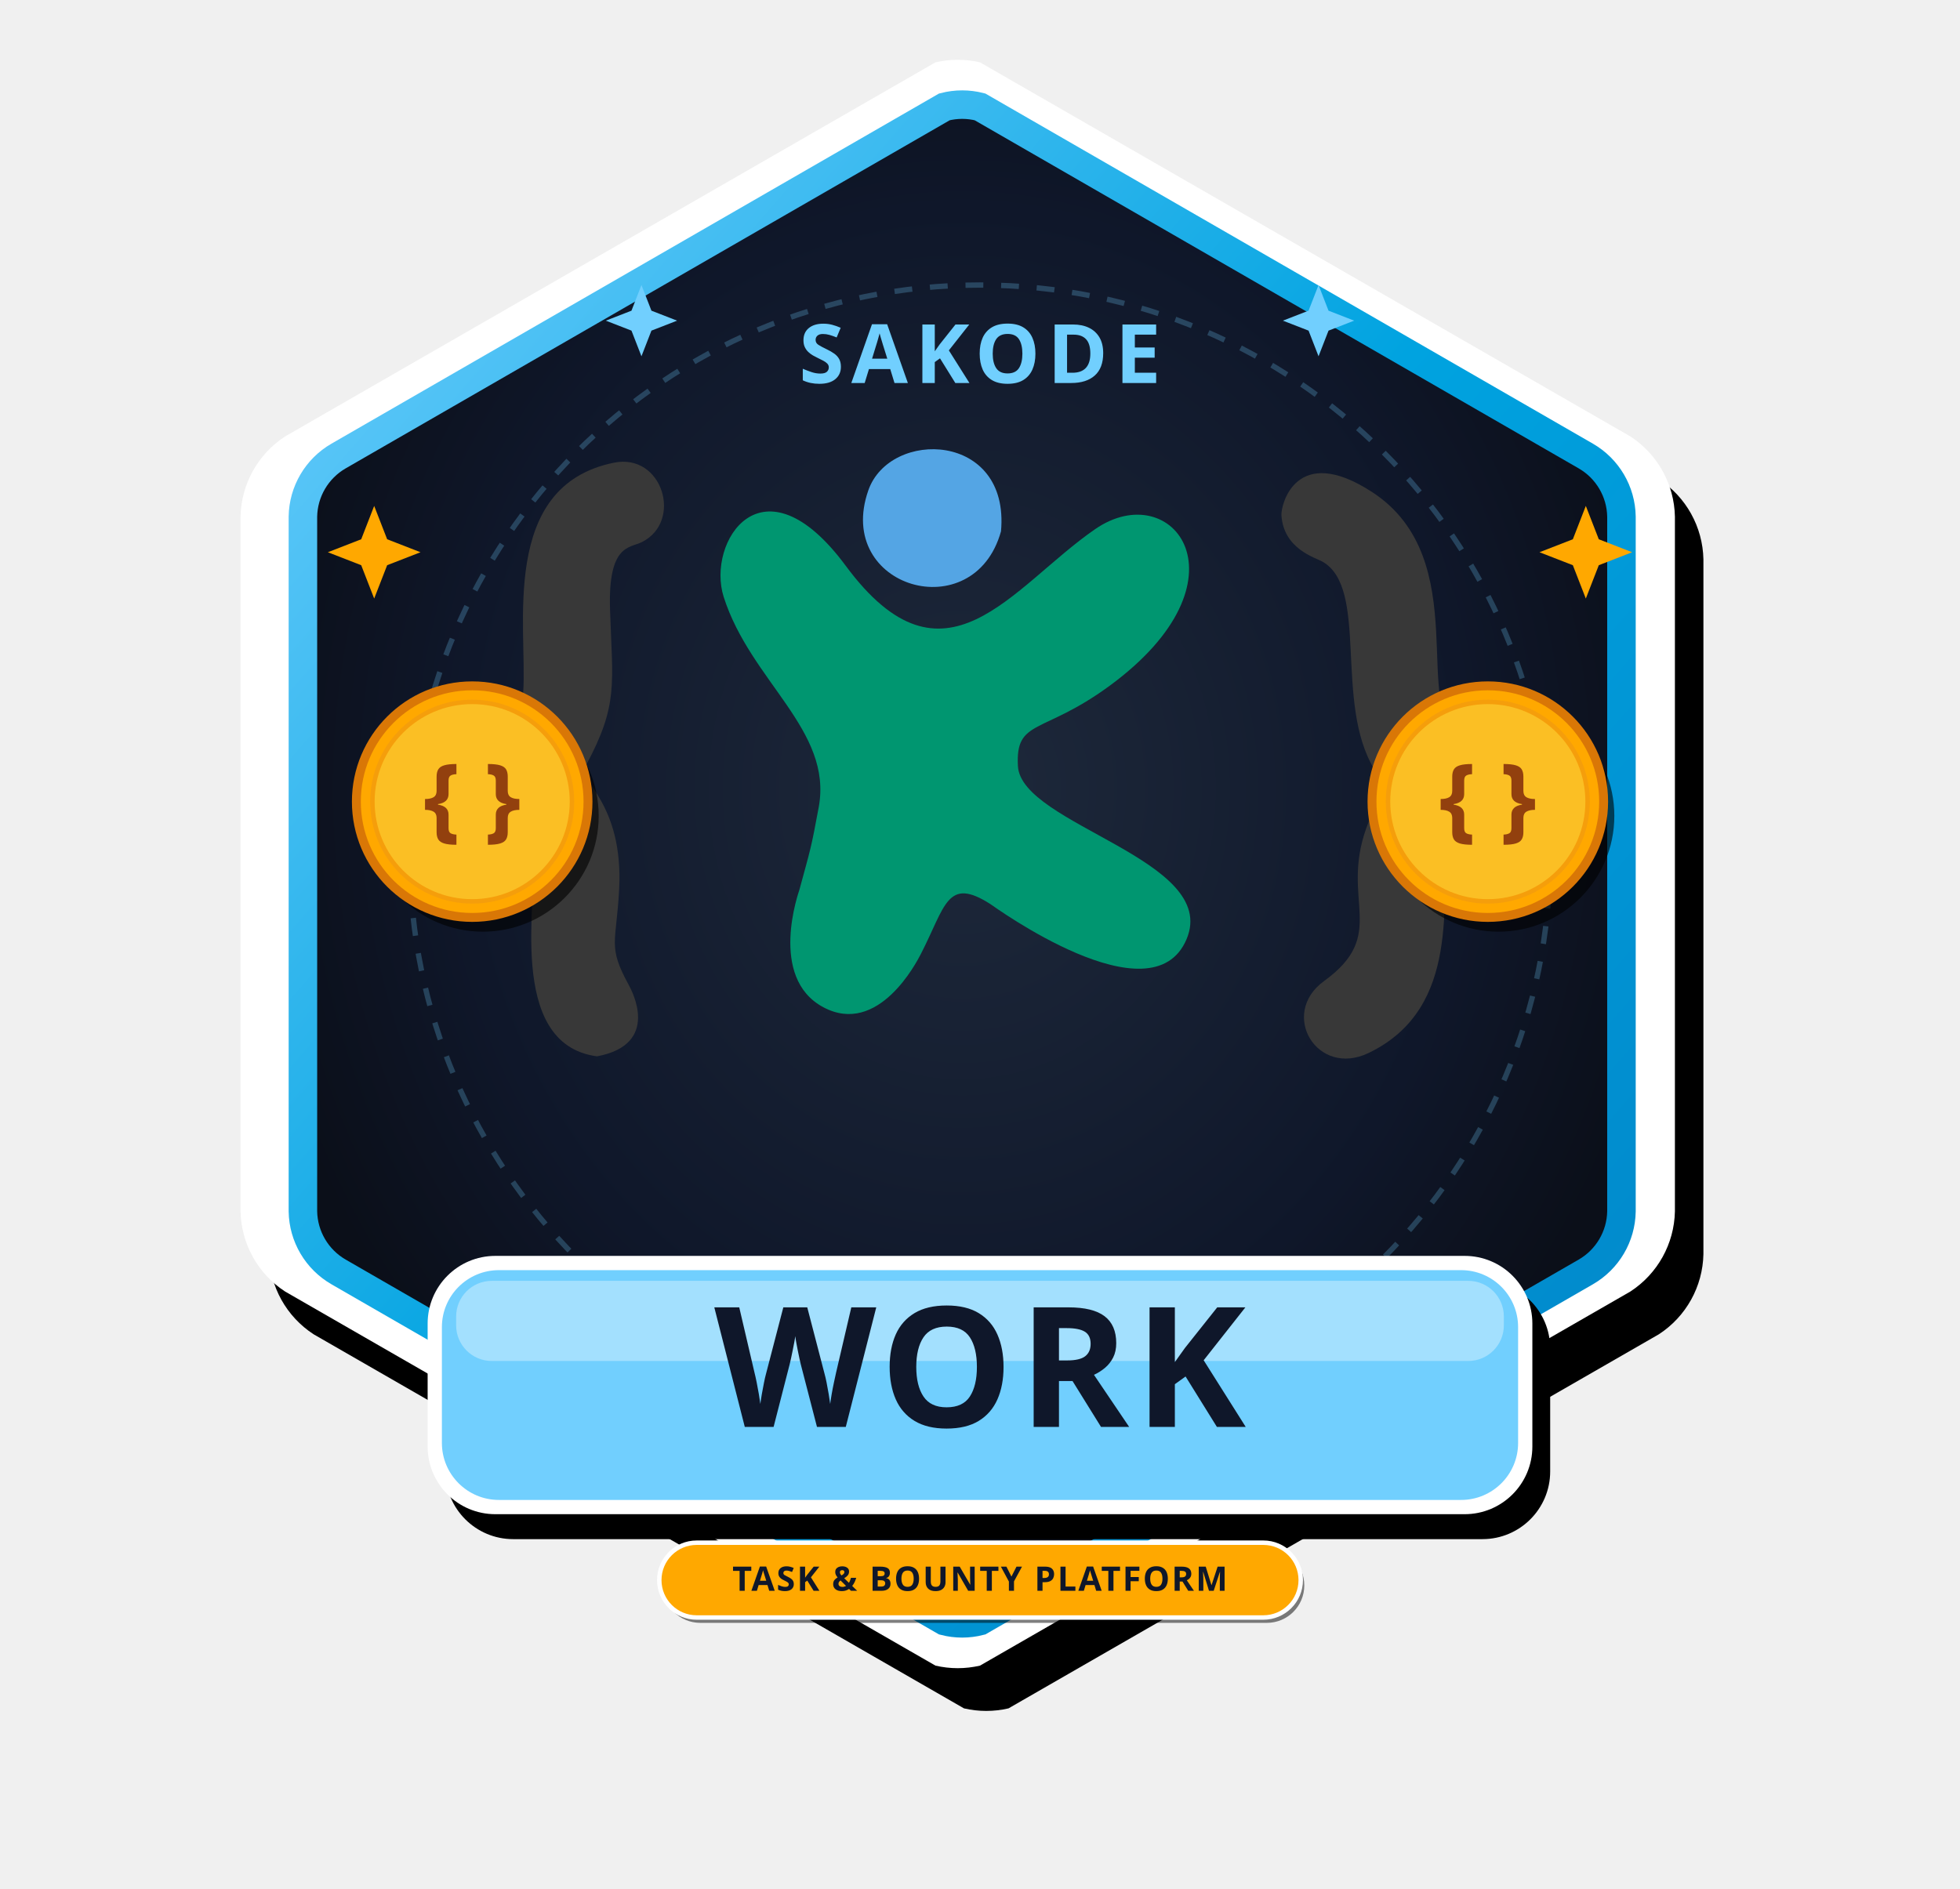
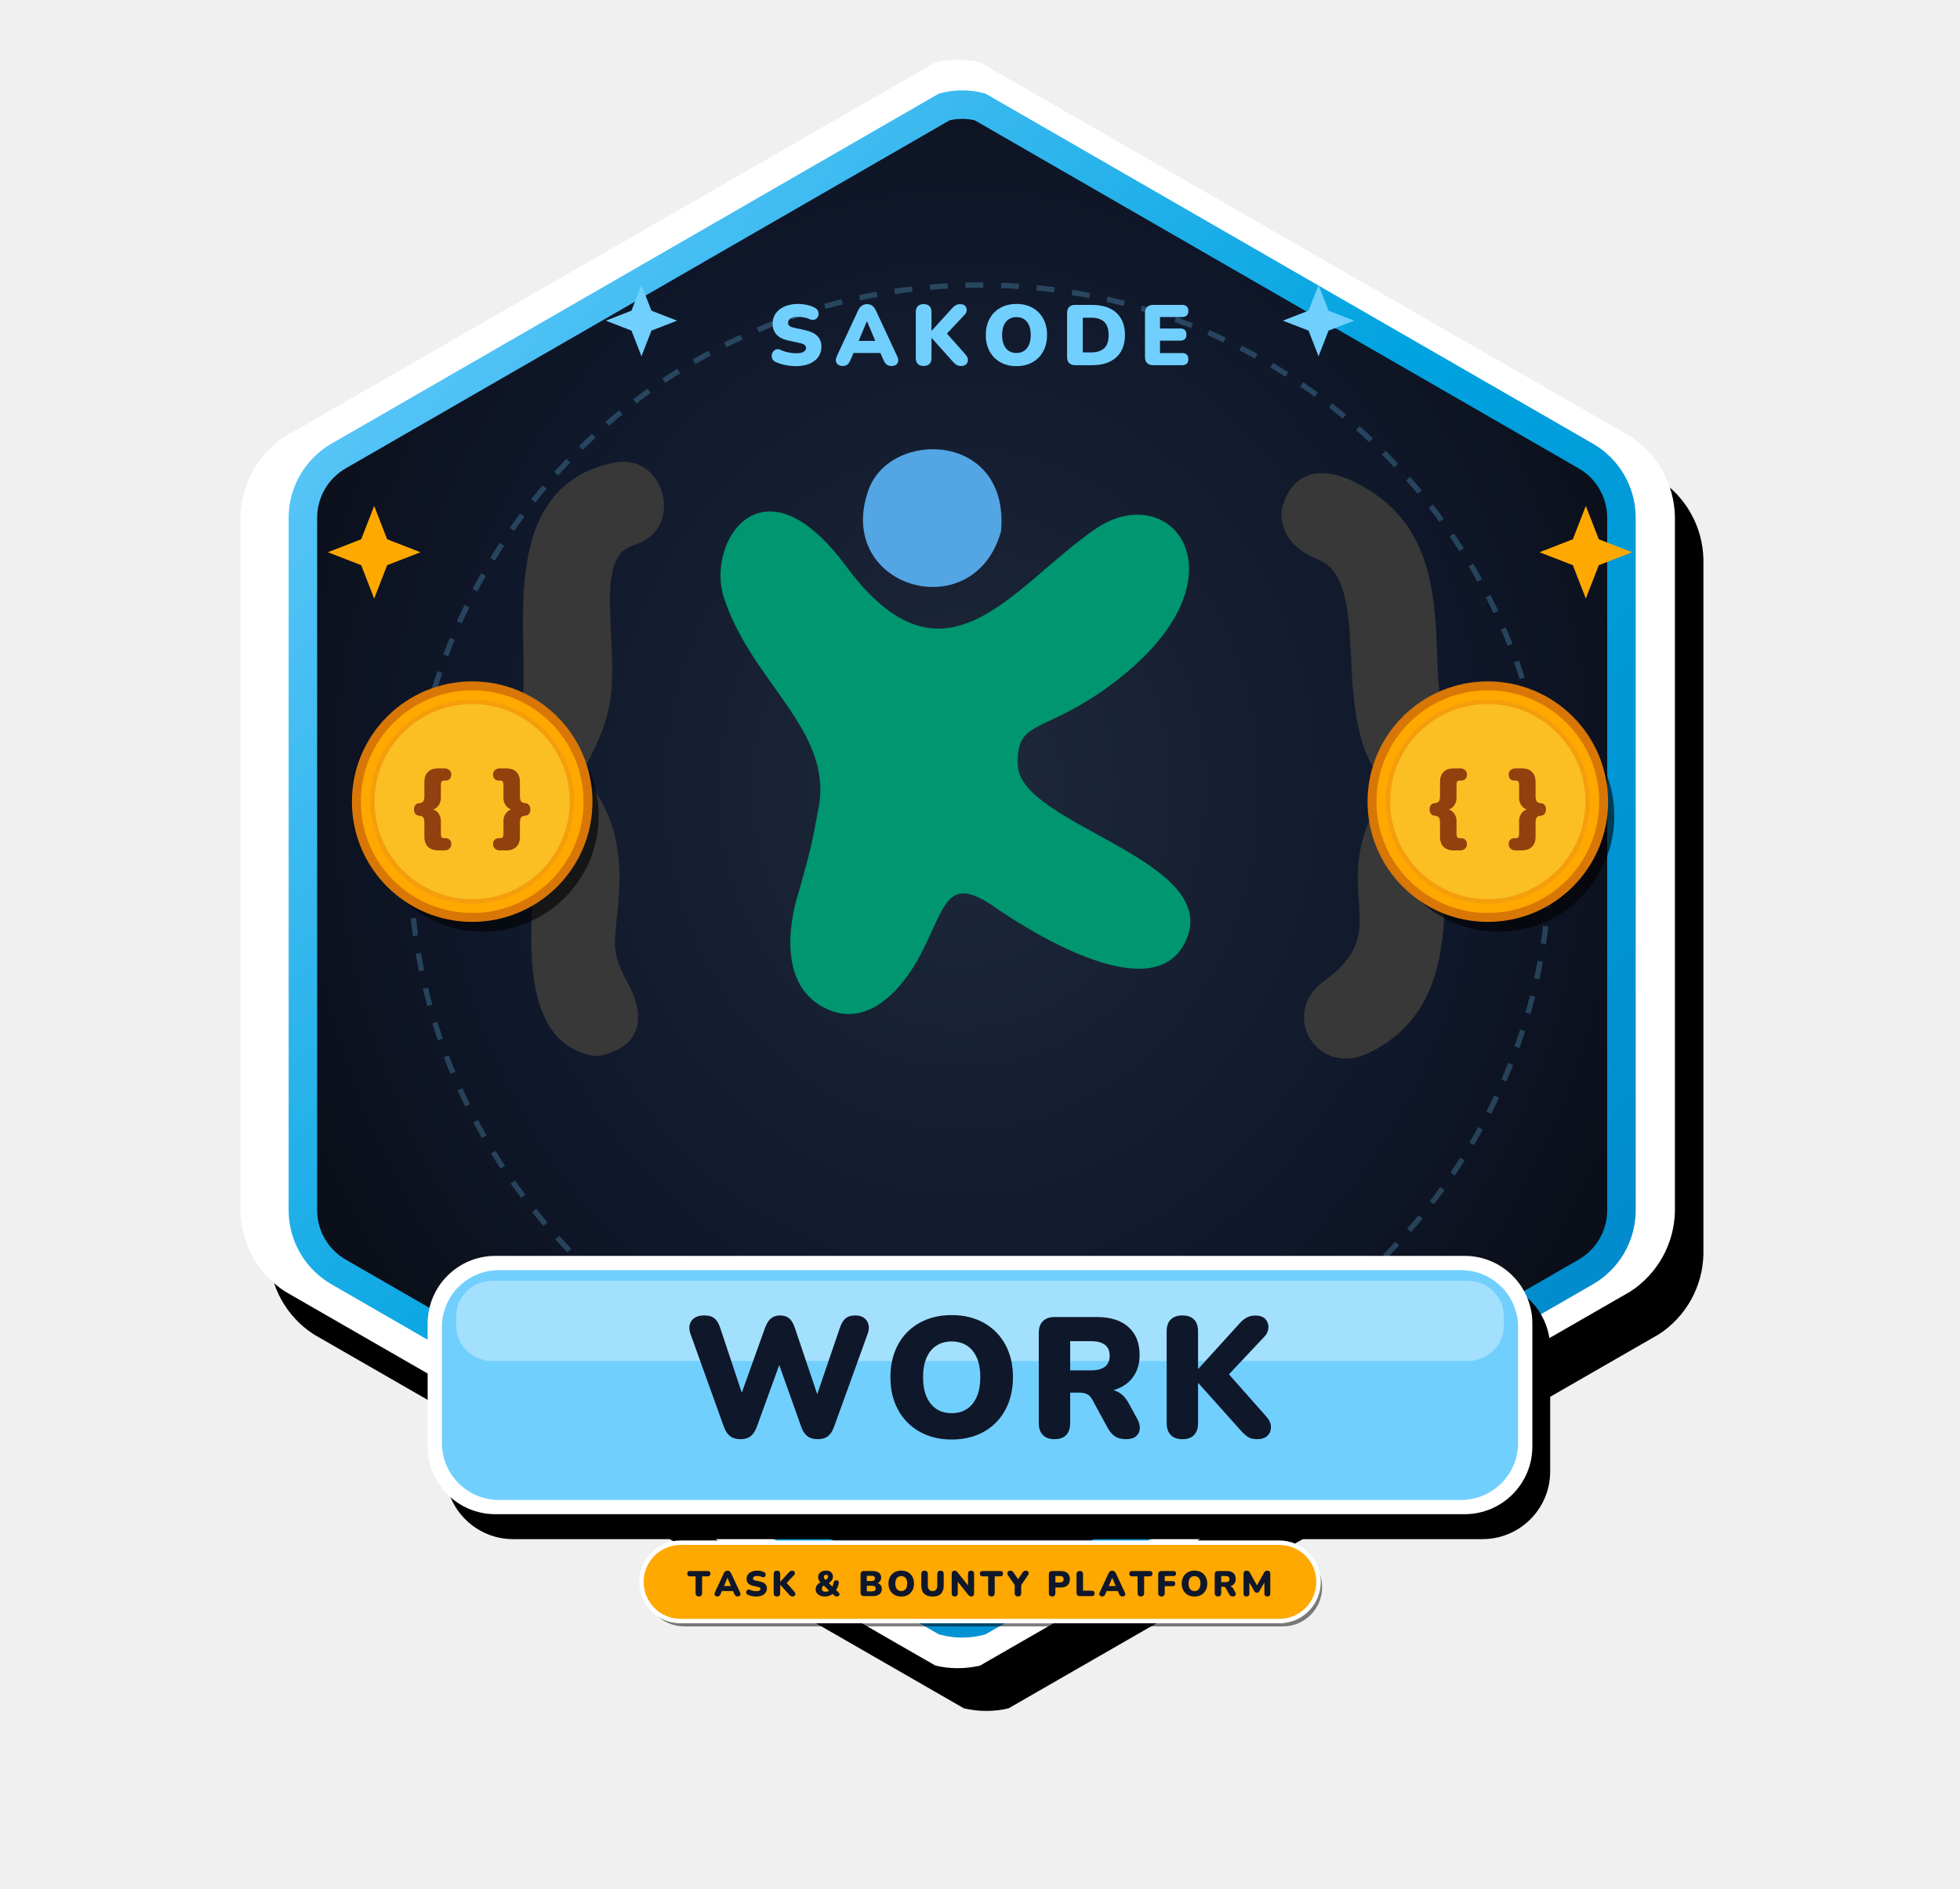
<svg xmlns="http://www.w3.org/2000/svg" width="1100" height="1060" viewBox="0 0 1100 1060" fill="none">
  <defs>
    <radialGradient id="hex-ambient" cx="50%" cy="45%" r="55%">
      <stop offset="0%" stop-color="#1E293B" />
      <stop offset="70%" stop-color="#0F172A" />
      <stop offset="100%" stop-color="#0B0F19" />
    </radialGradient>
    <linearGradient id="neon-cyan-stroke" x1="0%" y1="0%" x2="100%" y2="100%">
      <stop offset="0%" stop-color="#71CFFE" />
      <stop offset="50%" stop-color="#00A3E0" />
      <stop offset="100%" stop-color="#0284C7" />
    </linearGradient>
  </defs>
  <path d="M 566 59 L 931 269 A 55 55 0 0 1 956 314 L 956 704 A 55 55 0 0 1 931 749 L 566 959 A 55 55 0 0 1 541 959 L 176 749 A 55 55 0 0 1 151 704 L 151 314 A 55 55 0 0 1 176 269 L 541 59 A 55 55 0 0 1 566 59 Z" fill="black" />
  <path d="M 550 35 L 915 245 A 55 55 0 0 1 940 290 L 940 680 A 55 55 0 0 1 915 725 L 550 935 A 55 55 0 0 1 525 935 L 160 725 A 55 55 0 0 1 135 680 L 135 290 A 55 55 0 0 1 160 245 L 525 35 A 55 55 0 0 1 550 35 Z" fill="white" />
  <path d="M 550 60 L 890 256 A 40 40 0 0 1 910 290 L 910 680 A 40 40 0 0 1 890 714 L 550 910 A 40 40 0 0 1 530 910 L 190 714 A 40 40 0 0 1 170 680 L 170 290 A 40 40 0 0 1 190 256 L 530 60 A 40 40 0 0 1 550 60 Z" fill="url(#hex-ambient)" stroke="url(#neon-cyan-stroke)" stroke-width="16" />
  <circle cx="550" cy="480" r="320" fill="none" stroke="#71CFFE" stroke-width="3" stroke-opacity="0.25" stroke-dasharray="10 10" />
-   <text x="550" y="215" fill="#71CFFE" font-family="Nunito, sans-serif" font-weight="900" font-size="46" letter-spacing="4" text-anchor="middle">SAKODE</text>
+   <path d="M326.385 -11.277Q286.217 -11.277 242.855 -5.416Q199.494 0.446 160.175 11.392Q120.855 22.337 89.855 37.229Q62.916 49.868 52.084 71.657Q41.253 93.446 44.072 117.289Q46.892 141.132 60.904 159.699Q74.916 178.265 97.94 184.777Q120.964 191.289 149.542 178.012Q187.795 159.674 235.837 149.59Q283.879 139.506 326.385 139.506Q391.976 139.506 418.398 157.385Q444.819 175.265 444.819 201.301Q444.819 224.169 426.344 238.102Q407.868 252.036 360.554 261.844L244.169 286.759Q147.892 307.398 101.072 357.133Q54.253 406.868 54.253 486.145Q54.253 538.337 75.849 580.572Q97.446 622.807 136.819 653.084Q176.193 683.361 230.843 699.819Q285.494 716.277 352.241 716.277Q403.94 716.277 457.301 704.47Q510.663 692.663 550.47 670.048Q573.494 657.771 583.464 636.663Q593.434 615.554 591.072 593.349Q588.711 571.145 575.476 554.078Q562.241 537.012 539.675 531.5Q517.108 525.988 485.892 538.627Q456.554 551.964 420.47 558.729Q384.385 565.494 349.964 565.494Q312.903 565.494 286.927 556.645Q260.952 547.795 247.602 531.958Q234.253 516.121 234.253 494.976Q234.253 473.663 251.867 459.187Q269.482 444.711 315.988 435.265L432.012 410.349Q529.096 389.349 576.958 341.156Q624.819 292.964 624.819 216.048Q624.819 164.217 603.723 122.343Q582.626 80.47 543.572 50.554Q504.518 20.639 449.687 4.681Q394.855 -11.277 326.385 -11.277Z" fill="#71CFFE" transform="translate(431.01, 205.00) scale(0.048, -0.048)" />
+   <path d="M97.41 -9.277Q65.747 -9.277 44.861 5.554Q23.976 20.385 18.741 45.91Q13.506 71.434 27.976 103.373L277.289 639.205Q295.398 678.422 321.56 696.349Q347.723 714.277 381.94 714.277Q415.795 714.277 441.638 696.349Q467.482 678.422 485.59 639.205L735.265 103.373Q750.735 70.795 746.138 45.09Q741.542 19.385 721.476 5.054Q701.41 -9.277 670.747 -9.277Q631.253 -9.277 609.687 9.012Q588.121 27.301 571.012 67.434L516.868 193.53L587.47 142.566H175.048L245.65 193.53L191.867 67.434Q174.397 26.94 155.289 8.831Q136.181 -9.277 97.41 -9.277ZM379.94 513 264.205 236.193 235.65 284.156H526.868L498.675 236.193L381.94 513Z" fill="#71CFFE" transform="translate(468.26, 205.00) scale(0.048, -0.048)" />
+   <path d="M156.325 -9.277Q111.916 -9.277 88.072 15.247Q64.229 39.771 64.229 84.181V621.181Q64.229 666.59 88.072 690.434Q111.916 714.277 156.325 714.277Q200.735 714.277 224.259 690.434Q247.783 666.59 247.783 621.181V402.578H249.783L493.361 670.783Q511.916 691.253 533.343 702.446Q554.771 713.639 582.434 713.639Q623.566 713.639 642.132 692.253Q660.698 670.868 659.156 642.247Q657.614 613.627 635.506 590.241L393.951 333.169L394.313 408.41L648.229 121.397Q673.698 92.458 674.06 61.837Q674.421 31.217 653.536 10.97Q632.65 -9.277 593.156 -9.277Q558.94 -9.277 538.373 4.554Q517.807 18.385 494.337 45.048L249.783 318.337H247.783V84.181Q247.783 39.771 224.759 15.247Q201.735 -9.277 156.325 -9.277Z" fill="#71CFFE" transform="translate(510.88, 205.00) scale(0.048, -0.048)" />
+   <path d="M403.855 -11.277Q297.385 -11.277 216.416 34.361Q135.446 80 90.572 162.139Q45.699 244.277 45.699 353Q45.699 435.361 71.295 502.181Q96.892 569 144.265 616.819Q191.639 664.639 257.651 690.458Q323.663 716.277 403.855 716.277Q511.325 716.277 591.795 671.139Q672.265 626 717.138 544.361Q762.012 462.723 762.012 353.361Q762.012 271 736.415 204.0Q710.819 137 663.446 88.681Q616.072 40.361 550.06 14.542Q484.048 -11.277 403.855 -11.277ZM403.855 142.783Q456.723 142.783 493.922 167.994Q531.121 193.205 551.151 240.307Q571.181 287.41 571.181 353Q571.181 451.928 526.94 507.073Q482.699 562.217 403.855 562.217Q351.988 562.217 314.289 537.506Q276.59 512.795 256.56 466.193Q236.53 419.59 236.53 353Q236.53 253.795 280.952 198.289Q325.373 142.783 403.855 142.783Z" fill="#71CFFE" transform="translate(551.06, 205.00) scale(0.048, -0.048)" />
+   <path d="M159.687 0Q113.277 0 88.753 24.524Q64.229 49.048 64.229 95.458V609.542Q64.229 655.952 88.753 680.476Q113.277 705 159.687 705H355.602Q539.626 705 640.277 613.042Q740.927 521.084 740.927 353Q740.927 268.639 715.15 203.139Q689.373 137.639 639.958 92.319Q590.542 47 519.169 23.5Q447.795 0 355.602 0ZM247.783 149.421H344.41Q396.831 149.421 435.307 162.048Q473.783 174.674 499.494 199.747Q525.205 224.819 537.651 263.018Q550.097 301.217 550.097 353Q550.097 456.566 498.994 506.073Q447.892 555.579 344.41 555.579H247.783Z" fill="#71CFFE" transform="translate(595.79, 205.00) scale(0.048, -0.048)" />
+   <path d="M159.687 0Q113.277 0 88.753 24.524Q64.229 49.048 64.229 95.458V609.542Q64.229 655.952 88.753 680.476Q113.277 705 159.687 705H499.446Q534.663 705 552.952 686.892Q571.241 668.783 571.241 634.566Q571.241 599.988 552.952 581.699Q534.663 563.41 499.446 563.41H239.59V428.795H476.807Q512.385 428.795 530.494 410.687Q548.602 392.578 548.602 358Q548.602 323.422 530.494 305.313Q512.385 287.205 476.807 287.205H239.59V141.59H499.446Q534.663 141.59 552.952 123.482Q571.241 105.373 571.241 70.795Q571.241 36.217 552.952 18.108Q534.663 0 499.446 0Z" fill="#71CFFE" transform="translate(639.52, 205.00) scale(0.048, -0.048)" />
  <g transform="translate(-289.68, 169.9) scale(0.82)">
    <path fill-rule="evenodd" clip-rule="evenodd" d="M761.909 515.948C698.498 507.661 721.996 403.597 717.751 382.152C711.546 350.825 661.696 352.914 672.966 311.452C679.454 287.592 709.469 294.38 711.36 266.589C714.345 222.731 694.613 125.49 773.523 109.547C806.674 102.848 820.841 149.663 792.635 163.882C784.187 168.142 769.343 165.228 770.794 210.184C772.454 261.535 776.757 275.163 753.936 317.469C748.414 327.707 780.116 341.609 777.017 401.697C775.108 438.636 768.914 440.196 783.587 467.084C785.636 470.84 805.751 507.701 761.909 515.948Z" fill="#383838" />
    <path fill-rule="evenodd" clip-rule="evenodd" d="M900.39 401.95C908.033 373.815 908.344 374.037 913.618 345.393C923.345 292.539 867.042 259.369 848.578 201.458C836.599 163.885 875.041 103 932.116 180.143C999.815 271.646 1045.52 194.618 1102.76 155.077C1155.89 118.379 1211.41 190.029 1112.42 262.497C1066.79 295.898 1048.2 284.804 1049.95 317.238C1052.11 357.526 1188.31 381.319 1165.39 435.719C1141.66 492.062 1033.3 413.142 1031.25 411.822C1001.38 392.587 1000.43 413.035 983.448 446.016C980.691 451.374 954.394 502.455 916.74 482.319C878.744 462.004 900.193 402.78 900.39 401.95Z" fill="#009670" />
    <path fill-rule="evenodd" clip-rule="evenodd" d="M1038.37 156.541C1019.92 222.987 924.185 195.376 947.563 128.497C962.339 86.23 1044.57 88.395 1038.37 156.541Z" fill="#54A5E4" />
    <g transform="translate(-843, 0)">
      <path fill-rule="evenodd" clip-rule="evenodd" d="M2229.25 331.207C2223.83 371.162 2194.61 352.379 2188.14 376.481C2180.29 405.762 2198.34 482.271 2132.92 513.678C2097.6 530.637 2071.59 486.799 2102.45 464.439C2146.77 432.331 2113.53 409.783 2131.37 359.742C2138.96 338.435 2148.1 337.593 2136.96 319.544C2109.02 274.233 2133.46 195.415 2101.33 177.259C2096.44 174.494 2074.73 168.654 2073.3 145.43C2072.88 138.627 2083.15 95.656 2135.39 129.668C2206.45 175.936 2160.61 280.732 2196.68 296.303C2205.48 300.099 2227.78 302.526 2229.25 331.207Z" fill="#383838" />
    </g>
  </g>
  <g id="coin-left">
    <circle cx="271" cy="458" r="65" fill="black" opacity="0.6" />
    <circle cx="265" cy="450" r="65" fill="#FFA800" stroke="#D97706" stroke-width="5" />
    <circle cx="265" cy="450" r="56" fill="#FBBF24" stroke="#F59E0B" stroke-width="2.5" />
-     <text x="265" y="466" fill="#92400E" font-family="Nunito, sans-serif" font-weight="900" font-size="52" text-anchor="middle">{ }</text>
+     <path d="M284.434 -180Q239.41 -180 206.482 -162.807Q173.554 -145.615 156.361 -113.006Q139.169 -80.398 139.169 -35.374V117.759Q139.169 157.482 126.584 175.024Q114 192.566 81.747 194.205Q55.084 195.844 40.892 215.271Q26.699 234.699 26.699 262.361Q26.699 290.024 40.892 308.952Q55.084 327.879 81.747 329.518Q114 331.518 126.584 349.06Q139.169 366.602 139.169 405.964V560.374Q139.169 628.59 177.693 666.795Q216.217 705 284.434 705H356.711Q388.65 705 409.217 686.392Q429.783 667.783 429.783 639.482Q429.783 611.181 413.952 592.573Q398.12 573.964 369.819 573.964H353.337Q334.614 573.964 325.891 563.283Q317.168 552.603 317.168 531.241V383.94Q317.168 351.663 302.891 323.428Q288.614 295.193 265.198 277.277Q241.783 259.361 214.783 259.361V263.361Q241.783 263.361 265.198 245.946Q288.614 228.53 302.891 200.295Q317.168 172.06 317.168 139.783V-6.241Q317.168 -27.603 325.891 -38.283Q334.614 -48.964 353.976 -48.964H369.819Q398.12 -48.964 413.952 -67.573Q429.783 -86.181 429.783 -114.482Q429.783 -142.783 409.217 -161.392Q388.65 -180 356.711 -180Z" fill="#92400E" transform="translate(230.94, 468.00) scale(0.052, -0.052)" />
+     <path d="M80.903 -180Q49.325 -180 28.578 -161.392Q7.831 -142.783 7.831 -114.482Q7.831 -86.181 23.663 -67.573Q39.494 -48.964 67.795 -48.964H83.639Q103 -48.964 111.723 -38.283Q120.446 -27.603 120.446 -6.241V139.783Q120.446 172.06 135.042 200.295Q149.639 228.53 172.916 246.127Q196.193 263.723 222.831 263.723V259.723Q196.193 259.723 172.916 277.458Q149.639 295.193 135.042 323.428Q120.446 351.663 120.446 383.94V531.241Q120.446 552.603 111.723 563.283Q103 573.964 84.277 573.964H67.795Q39.494 573.964 23.663 592.573Q7.831 611.181 7.831 639.482Q7.831 667.783 28.578 686.392Q49.325 705 80.903 705H153.181Q199.205 705 231.632 687.807Q264.06 670.615 281.253 638.187Q298.445 605.759 298.445 560.374V405.964Q298.445 366.602 311.211 349.06Q323.976 331.518 355.867 329.518Q382.891 327.879 396.903 308.771Q410.915 289.663 410.915 262Q410.915 234.699 396.903 215.271Q382.891 195.844 355.867 194.205Q323.976 192.566 311.211 175.024Q298.445 157.482 298.445 117.759V-35.374Q298.445 -102.952 259.921 -141.476Q221.397 -180 153.181 -180Z" fill="#92400E" transform="translate(276.28, 468.00) scale(0.052, -0.052)" />
  </g>
  <g id="coin-right">
    <circle cx="841" cy="458" r="65" fill="black" opacity="0.6" />
    <circle cx="835" cy="450" r="65" fill="#FFA800" stroke="#D97706" stroke-width="5" />
    <circle cx="835" cy="450" r="56" fill="#FBBF24" stroke="#F59E0B" stroke-width="2.5" />
-     <text x="835" y="466" fill="#92400E" font-family="Nunito, sans-serif" font-weight="900" font-size="52" text-anchor="middle">{ }</text>
+     <path d="M284.434 -180Q239.41 -180 206.482 -162.807Q173.554 -145.615 156.361 -113.006Q139.169 -80.398 139.169 -35.374V117.759Q139.169 157.482 126.584 175.024Q114 192.566 81.747 194.205Q55.084 195.844 40.892 215.271Q26.699 234.699 26.699 262.361Q26.699 290.024 40.892 308.952Q55.084 327.879 81.747 329.518Q114 331.518 126.584 349.06Q139.169 366.602 139.169 405.964V560.374Q139.169 628.59 177.693 666.795Q216.217 705 284.434 705H356.711Q388.65 705 409.217 686.392Q429.783 667.783 429.783 639.482Q429.783 611.181 413.952 592.573Q398.12 573.964 369.819 573.964H353.337Q334.614 573.964 325.891 563.283Q317.168 552.603 317.168 531.241V383.94Q317.168 351.663 302.891 323.428Q288.614 295.193 265.198 277.277Q241.783 259.361 214.783 259.361V263.361Q241.783 263.361 265.198 245.946Q288.614 228.53 302.891 200.295Q317.168 172.06 317.168 139.783V-6.241Q317.168 -27.603 325.891 -38.283Q334.614 -48.964 353.976 -48.964H369.819Q398.12 -48.964 413.952 -67.573Q429.783 -86.181 429.783 -114.482Q429.783 -142.783 409.217 -161.392Q388.65 -180 356.711 -180Z" fill="#92400E" transform="translate(800.94, 468.00) scale(0.052, -0.052)" />
+     <path d="M80.903 -180Q49.325 -180 28.578 -161.392Q7.831 -142.783 7.831 -114.482Q7.831 -86.181 23.663 -67.573Q39.494 -48.964 67.795 -48.964H83.639Q103 -48.964 111.723 -38.283Q120.446 -27.603 120.446 -6.241V139.783Q120.446 172.06 135.042 200.295Q149.639 228.53 172.916 246.127Q196.193 263.723 222.831 263.723V259.723Q196.193 259.723 172.916 277.458Q149.639 295.193 135.042 323.428Q120.446 351.663 120.446 383.94V531.241Q120.446 552.603 111.723 563.283Q103 573.964 84.277 573.964H67.795Q39.494 573.964 23.663 592.573Q7.831 611.181 7.831 639.482Q7.831 667.783 28.578 686.392Q49.325 705 80.903 705H153.181Q199.205 705 231.632 687.807Q264.06 670.615 281.253 638.187Q298.445 605.759 298.445 560.374V405.964Q298.445 366.602 311.211 349.06Q323.976 331.518 355.867 329.518Q382.891 327.879 396.903 308.771Q410.915 289.663 410.915 262Q410.915 234.699 396.903 215.271Q382.891 195.844 355.867 194.205Q323.976 192.566 311.211 175.024Q298.445 157.482 298.445 117.759V-35.374Q298.445 -102.952 259.921 -141.476Q221.397 -180 153.181 -180Z" fill="#92400E" transform="translate(846.28, 468.00) scale(0.052, -0.052)" />
  </g>
  <polygon points="210,284 217.28,302.72 236,310 217.28,317.28 210,336 202.72,317.28 184,310 202.72,302.72" fill="#FFA800" />
  <polygon points="890,284 897.28,302.72 916,310 897.28,317.28 890,336 882.72,317.28 864,310 882.72,302.72" fill="#FFA800" />
  <polygon points="360,160 365.6,174.4 380,180 365.6,185.6 360,200 354.4,185.6 340,180 354.4,174.4" fill="#71CFFE" />
  <polygon points="740,160 745.6,174.4 760,180 745.6,185.6 740,200 734.4,185.6 720,180 734.4,174.4" fill="#71CFFE" />
  <g id="work-plaque">
    <rect x="250" y="719" width="620" height="145" rx="38" fill="black" />
    <rect x="240" y="705" width="620" height="145" rx="38" fill="white" />
    <rect x="248" y="713" width="604" height="129" rx="32" fill="#71CFFE" />
    <rect x="256" y="719" width="588" height="45" rx="20" fill="white" opacity="0.35" />
-     <text x="550" y="801" fill="#0F172A" font-family="Nunito, sans-serif" font-weight="900" font-size="94" letter-spacing="3" text-anchor="middle">WORK</text>
-     <g transform="translate(370, 866)">
-       <rect x="2" y="3" width="360" height="42" rx="21" fill="black" opacity="0.5" />
-       <rect x="0" y="0" width="360" height="42" rx="21" fill="#FFA800" stroke="white" stroke-width="2.5" />
-       <text x="180" y="27" fill="#0F172A" font-family="Nunito, sans-serif" font-weight="900" font-size="19" letter-spacing="1" text-anchor="middle">TASK &amp; BOUNTY PLATFORM</text>
+     <path d="M338.41 -9.277Q301.193 -9.277 278.307 8.193Q255.422 25.663 241.59 63.241L46.639 605.711Q30.53 651.121 52.416 682.699Q74.301 714.277 128.542 714.277Q166.397 714.277 187.144 696.669Q207.891 679.06 220.084 641.844L368.795 195.325H322.41L482.313 642.121Q496.145 679.337 516.892 696.807Q537.639 714.277 570.578 714.277Q603.518 714.277 623.903 696.807Q644.289 679.337 656.843 641.121L806.916 195.325H767.446L919.795 641.844Q931.988 678.699 952.416 696.488Q972.844 714.277 1009.699 714.277Q1056.385 714.277 1077.452 682.699Q1098.518 651.121 1081.771 605.711L885.458 62.241Q872.265 25.663 849.879 8.193Q827.494 -9.277 789.639 -9.277Q752.422 -9.277 729.717 8.193Q707.012 25.663 693.819 63.241L553.024 458.989H577.94L433.867 62.241Q420.036 25.663 398.15 8.193Q376.265 -9.277 338.41 -9.277Z" fill="#0F172A" transform="translate(383.06, 807.00) scale(0.096, -0.096)" />
+     <path d="M403.855 -11.277Q297.385 -11.277 216.416 34.361Q135.446 80 90.572 162.139Q45.699 244.277 45.699 353Q45.699 435.361 71.295 502.181Q96.892 569 144.265 616.819Q191.639 664.639 257.651 690.458Q323.663 716.277 403.855 716.277Q511.325 716.277 591.795 671.139Q672.265 626 717.138 544.361Q762.012 462.723 762.012 353.361Q762.012 271 736.415 204.0Q710.819 137 663.446 88.681Q616.072 40.361 550.06 14.542Q484.048 -11.277 403.855 -11.277ZM403.855 142.783Q456.723 142.783 493.922 167.994Q531.121 193.205 551.151 240.307Q571.181 287.41 571.181 353Q571.181 451.928 526.94 507.073Q482.699 562.217 403.855 562.217Q351.988 562.217 314.289 537.506Q276.59 512.795 256.56 466.193Q236.53 419.59 236.53 353Q236.53 253.795 280.952 198.289Q325.373 142.783 403.855 142.783Z" fill="#0F172A" transform="translate(495.34, 807.00) scale(0.096, -0.096)" />
+     <path d="M156.325 -9.277Q111.916 -9.277 88.072 15.247Q64.229 39.771 64.229 84.181V611.904Q64.229 657.313 88.572 681.157Q112.916 705 157.325 705H403.434Q523.265 705 588.5 646.307Q653.735 587.615 653.735 484.422Q653.735 416.868 624.277 367.633Q594.819 318.398 539.223 291.801Q483.626 265.205 403.434 265.205L411.156 282.759H459.482Q502.397 282.759 535.132 262.44Q567.867 242.121 590.229 200.398L639.687 109.927Q656.156 80.626 654.837 53.283Q653.518 25.94 633.452 8.331Q613.385 -9.277 573.615 -9.277Q535.121 -9.277 510.458 6.693Q485.795 22.663 467.048 56.879L375.627 224.361Q364.012 246.229 345.578 254.536Q327.145 262.844 303.193 262.844H247.783V84.181Q247.783 39.771 224.759 15.247Q201.735 -9.277 156.325 -9.277ZM247.783 392.964H369.94Q422.976 392.964 450.813 414.12Q478.651 435.277 478.651 478.868Q478.651 521.458 450.813 542.615Q422.976 563.771 369.94 563.771H247.783Z" fill="#0F172A" transform="translate(576.82, 807.00) scale(0.096, -0.096)" />
+     <path d="M156.325 -9.277Q111.916 -9.277 88.072 15.247Q64.229 39.771 64.229 84.181V621.181Q64.229 666.59 88.072 690.434Q111.916 714.277 156.325 714.277Q200.735 714.277 224.259 690.434Q247.783 666.59 247.783 621.181V402.578H249.783L493.361 670.783Q511.916 691.253 533.343 702.446Q554.771 713.639 582.434 713.639Q623.566 713.639 642.132 692.253Q660.698 670.868 659.156 642.247Q657.614 613.627 635.506 590.241L393.951 333.169L394.313 408.41L648.229 121.397Q673.698 92.458 674.06 61.837Q674.421 31.217 653.536 10.97Q632.65 -9.277 593.156 -9.277Q558.94 -9.277 538.373 4.554Q517.807 18.385 494.337 45.048L249.783 318.337H247.783V84.181Q247.783 39.771 224.759 15.247Q201.735 -9.277 156.325 -9.277Z" fill="#0F172A" transform="translate(648.59, 807.00) scale(0.096, -0.096)" />
+     <g id="sub-pill">
+       <rect x="362" y="869" width="380" height="44" rx="22" fill="black" opacity="0.5" />
+       <rect x="360" y="866" width="380" height="44" rx="22" fill="#FFA800" stroke="white" stroke-width="2.5" />
+       <path d="M322.494 -9.277Q278.084 -9.277 254.241 15.247Q230.398 39.771 230.398 84.181V555.217H73.072Q36.217 555.217 16.608 574.826Q-3 594.434 -3 630.289Q-3 666.506 16.608 685.753Q36.217 705 73.072 705H571.277Q608.132 705 627.741 685.753Q647.349 666.506 647.349 630.289Q647.349 594.434 627.741 574.826Q608.132 555.217 571.277 555.217H413.952V84.181Q413.952 39.771 390.927 15.247Q367.903 -9.277 322.494 -9.277Z" fill="#0F172A" transform="translate(385.76, 896.00) scale(0.02, -0.02)" />
+       <path d="M97.41 -9.277Q65.747 -9.277 44.861 5.554Q23.976 20.385 18.741 45.91Q13.506 71.434 27.976 103.373L277.289 639.205Q295.398 678.422 321.56 696.349Q347.723 714.277 381.94 714.277Q415.795 714.277 441.638 696.349Q467.482 678.422 485.59 639.205L735.265 103.373Q750.735 70.795 746.138 45.09Q741.542 19.385 721.476 5.054Q701.41 -9.277 670.747 -9.277Q631.253 -9.277 609.687 9.012Q588.121 27.301 571.012 67.434L516.868 193.53L587.47 142.566H175.048L245.65 193.53L191.867 67.434Q174.397 26.94 155.289 8.831Q136.181 -9.277 97.41 -9.277ZM379.94 513 264.205 236.193 235.65 284.156H526.868L498.675 236.193L381.94 513Z" fill="#0F172A" transform="translate(400.64, 896.00) scale(0.02, -0.02)" />
+       <path d="M326.385 -11.277Q286.217 -11.277 242.855 -5.416Q199.494 0.446 160.175 11.392Q120.855 22.337 89.855 37.229Q62.916 49.868 52.084 71.657Q41.253 93.446 44.072 117.289Q46.892 141.132 60.904 159.699Q74.916 178.265 97.94 184.777Q120.964 191.289 149.542 178.012Q187.795 159.674 235.837 149.59Q283.879 139.506 326.385 139.506Q391.976 139.506 418.398 157.385Q444.819 175.265 444.819 201.301Q444.819 224.169 426.344 238.102Q407.868 252.036 360.554 261.844L244.169 286.759Q147.892 307.398 101.072 357.133Q54.253 406.868 54.253 486.145Q54.253 538.337 75.849 580.572Q97.446 622.807 136.819 653.084Q176.193 683.361 230.843 699.819Q285.494 716.277 352.241 716.277Q403.94 716.277 457.301 704.47Q510.663 692.663 550.47 670.048Q573.494 657.771 583.464 636.663Q593.434 615.554 591.072 593.349Q588.711 571.145 575.476 554.078Q562.241 537.012 539.675 531.5Q517.108 525.988 485.892 538.627Q456.554 551.964 420.47 558.729Q384.385 565.494 349.964 565.494Q312.903 565.494 286.927 556.645Q260.952 547.795 247.602 531.958Q234.253 516.121 234.253 494.976Q234.253 473.663 251.867 459.187Q269.482 444.711 315.988 435.265L432.012 410.349Q529.096 389.349 576.958 341.156Q624.819 292.964 624.819 216.048Q624.819 164.217 603.723 122.343Q582.626 80.47 543.572 50.554Q504.518 20.639 449.687 4.681Q394.855 -11.277 326.385 -11.277Z" fill="#0F172A" transform="translate(417.90, 896.00) scale(0.02, -0.02)" />
+       <path d="M156.325 -9.277Q111.916 -9.277 88.072 15.247Q64.229 39.771 64.229 84.181V621.181Q64.229 666.59 88.072 690.434Q111.916 714.277 156.325 714.277Q200.735 714.277 224.259 690.434Q247.783 666.59 247.783 621.181V402.578H249.783L493.361 670.783Q511.916 691.253 533.343 702.446Q554.771 713.639 582.434 713.639Q623.566 713.639 642.132 692.253Q660.698 670.868 659.156 642.247Q657.614 613.627 635.506 590.241L393.951 333.169L394.313 408.41L648.229 121.397Q673.698 92.458 674.06 61.837Q674.421 31.217 653.536 10.97Q632.65 -9.277 593.156 -9.277Q558.94 -9.277 538.373 4.554Q517.807 18.385 494.337 45.048L249.783 318.337H247.783V84.181Q247.783 39.771 224.759 15.247Q201.735 -9.277 156.325 -9.277Z" fill="#0F172A" transform="translate(432.92, 896.00) scale(0.02, -0.02)" />
+       <path d="M316.964 -11.277Q236.217 -11.277 176.108 14.319Q116 39.916 83.307 85.608Q50.615 131.301 50.615 192.132Q50.615 226.132 60.434 255.313Q70.253 284.494 88.434 308.717Q106.615 332.94 132.157 353.205Q157.699 373.47 188.506 389.639L224.422 408.361L197.482 374.337Q158.59 408.759 139.09 449.536Q119.59 490.313 119.59 532.952Q119.59 587.422 147.102 628.934Q174.615 670.446 224.361 693.361Q274.108 716.277 340.771 716.277Q430.434 716.277 482.903 670.627Q535.373 624.976 535.373 548.229Q535.373 508.313 519.735 473.036Q504.096 437.759 473.012 408.356Q441.927 378.952 393.952 355.976L394.313 390.446L543.879 244.566H506.024Q517.747 263.373 526.47 284.126Q535.193 304.879 541.735 328.036Q548.277 351.193 552.916 375.892Q560.747 409.831 578.855 427.12Q596.964 444.41 630.542 444.41Q666.759 444.41 685.506 424.163Q704.253 403.916 698.06 366.699Q691.783 324.169 679.006 284.861Q666.229 245.554 648.271 210.97Q630.313 176.385 608.036 146.663L607.674 185.964L692.458 105.927Q720.397 80.542 720.717 53.56Q721.036 26.578 700.47 8.651Q679.903 -9.277 644.048 -9.277Q612.47 -9.277 592.723 3.373Q572.976 16.024 548.952 38.132L508.663 78.229H547.241Q499.41 36.976 439.91 12.849Q380.41 -11.277 316.964 -11.277ZM329.072 123.482Q365.578 123.482 394.777 136.873Q423.976 150.265 451.145 175.771L446.229 135.47L247.892 325.482L324.156 323.675L297.711 310.506Q274.566 298.807 258.674 283.139Q242.783 267.47 234.879 248.163Q226.976 228.855 226.976 205.325Q226.976 167.265 253.909 145.373Q280.843 123.482 329.072 123.482ZM340.771 599.819Q313.072 599.819 296.819 583.151Q280.566 566.482 280.566 537.868Q280.566 522.06 286.247 507.795Q291.927 493.53 304.693 477.861Q317.458 462.193 338.349 441.855L302.048 442.578Q337.663 458.916 358.331 473.765Q379 488.615 388.404 505.38Q397.807 522.145 397.807 542.59Q397.807 571.482 382.596 585.651Q367.385 599.819 340.771 599.819Z" fill="#0F172A" transform="translate(456.76, 896.00) scale(0.02, -0.02)" />
+       <path d="M159.687 0Q113.277 0 88.753 24.524Q64.229 49.048 64.229 95.458V609.542Q64.229 655.952 88.753 680.476Q113.277 705 159.687 705H404.156Q480.072 705 533.349 682.681Q586.626 660.361 614.765 619.361Q642.903 578.361 642.903 522.639Q642.903 460.554 607.5 416.554Q572.096 372.554 511.289 356.916V373.193Q583.373 359.639 622.458 314.958Q661.542 270.277 661.542 200.193Q661.542 107.47 595.169 53.735Q528.795 0 413.879 0ZM239.59 134.674H388.94Q440.337 134.674 463.717 154.15Q487.097 173.626 487.097 212.578Q487.097 251.892 463.717 271.187Q440.337 290.482 388.94 290.482H239.59ZM239.59 425.156H370.663Q421.337 425.156 444.578 442.994Q467.819 460.831 467.819 498.06Q467.819 535.289 444.578 552.807Q421.337 570.326 370.663 570.326H239.59Z" fill="#0F172A" transform="translate(481.68, 896.00) scale(0.02, -0.02)" />
+       <path d="M403.855 -11.277Q297.385 -11.277 216.416 34.361Q135.446 80 90.572 162.139Q45.699 244.277 45.699 353Q45.699 435.361 71.295 502.181Q96.892 569 144.265 616.819Q191.639 664.639 257.651 690.458Q323.663 716.277 403.855 716.277Q511.325 716.277 591.795 671.139Q672.265 626 717.138 544.361Q762.012 462.723 762.012 353.361Q762.012 271 736.415 204.0Q710.819 137 663.446 88.681Q616.072 40.361 550.06 14.542Q484.048 -11.277 403.855 -11.277ZM403.855 142.783Q456.723 142.783 493.922 167.994Q531.121 193.205 551.151 240.307Q571.181 287.41 571.181 353Q571.181 451.928 526.94 507.073Q482.699 562.217 403.855 562.217Q351.988 562.217 314.289 537.506Q276.59 512.795 256.56 466.193Q236.53 419.59 236.53 353Q236.53 253.795 280.952 198.289Q325.373 142.783 403.855 142.783Z" fill="#0F172A" transform="translate(497.72, 896.00) scale(0.02, -0.02)" />
+       <path d="M375.747 -11.277Q298.916 -11.277 239.904 8.361Q180.892 28 140.337 66.777Q99.783 105.554 79.506 164.108Q59.229 222.663 59.229 300.494V621.181Q59.229 666.952 83.072 690.615Q106.916 714.277 151.325 714.277Q195.735 714.277 219.259 690.615Q242.783 666.952 242.783 621.181V298.301Q242.783 221.181 277.024 181.982Q311.265 142.783 375.747 142.783Q440.229 142.783 474.289 181.982Q508.35 221.181 508.35 298.301V621.181Q508.35 666.952 531.874 690.615Q555.398 714.277 599.169 714.277Q642.578 714.277 665.783 690.615Q688.988 666.952 688.988 621.181V300.494Q688.988 196.747 653.572 127.193Q618.156 57.639 548.325 23.181Q478.494 -11.277 375.747 -11.277Z" fill="#0F172A" transform="translate(515.86, 896.00) scale(0.02, -0.02)" />
+       <path d="M149.771 -9.277Q108 -9.277 86.115 13.108Q64.229 35.494 64.229 77.626V623.458Q64.229 667.229 86.115 690.753Q108 714.277 144.494 714.277Q175.795 714.277 193.681 701.946Q211.566 689.615 233.952 661.952L551.181 265.843H522.627V627.735Q522.627 669.506 544.512 691.892Q566.398 714.277 608.169 714.277Q649.94 714.277 671.644 691.892Q693.349 669.506 693.349 627.735V73.711Q693.349 36.132 673.283 13.428Q653.217 -9.277 619 -9.277Q585.145 -9.277 565.578 3.235Q546.012 15.747 523.627 43.41L206.759 439.519H234.952V77.626Q234.952 35.494 213.247 13.108Q191.542 -9.277 149.771 -9.277Z" fill="#0F172A" transform="translate(532.82, 896.00) scale(0.02, -0.02)" />
+       <path d="M322.494 -9.277Q278.084 -9.277 254.241 15.247Q230.398 39.771 230.398 84.181V555.217H73.072Q36.217 555.217 16.608 574.826Q-3 594.434 -3 630.289Q-3 666.506 16.608 685.753Q36.217 705 73.072 705H571.277Q608.132 705 627.741 685.753Q647.349 666.506 647.349 630.289Q647.349 594.434 627.741 574.826Q608.132 555.217 571.277 555.217H413.952V84.181Q413.952 39.771 390.927 15.247Q367.903 -9.277 322.494 -9.277Z" fill="#0F172A" transform="translate(549.98, 896.00) scale(0.02, -0.02)" />
+       <path d="M322.41 -9.277Q278 -9.277 254.157 15.247Q230.313 39.771 230.313 85.819V360.446L267.53 258.542L38.024 589.88Q21.193 614.265 23.651 643.386Q26.108 672.506 47.494 693.392Q68.879 714.277 108.65 714.277Q136.952 714.277 159.837 700.446Q182.723 686.615 203.469 655.398L342.879 449.289H306.578L446.988 656.036Q468.097 687.615 490.121 700.946Q512.145 714.277 541.807 714.277Q579.94 714.277 600.825 695.03Q621.711 675.783 623.169 646.844Q624.626 617.904 604.518 588.241L377.012 258.542L413.867 360.446V85.819Q413.867 -9.277 322.41 -9.277Z" fill="#0F172A" transform="translate(564.86, 896.00) scale(0.02, -0.02)" />
+       <path d="M156.325 -9.277Q111.916 -9.277 88.072 15.247Q64.229 39.771 64.229 84.181V611.904Q64.229 657.313 88.572 681.157Q112.916 705 157.325 705H403.434Q523.265 705 588.5 643.488Q653.735 581.976 653.735 474.145Q653.735 366.313 588.5 304.621Q523.265 242.928 403.434 242.928H247.783V84.181Q247.783 39.771 224.759 15.247Q201.735 -9.277 156.325 -9.277ZM247.783 384.156H370.663Q423.337 384.156 450.994 406.675Q478.651 429.193 478.651 474.145Q478.651 519.735 450.994 541.753Q423.337 563.771 370.663 563.771H247.783Z" fill="#0F172A" transform="translate(587.36, 896.00) scale(0.02, -0.02)" />
+       <path d="M157.325 0Q112.916 0 88.572 24.524Q64.229 49.048 64.229 93.458V612.988Q64.229 658.398 88.072 682.241Q111.916 706.084 156.325 706.084Q200.735 706.084 224.259 682.241Q247.783 658.398 247.783 612.988V153.06H492.446Q530.301 153.06 550.548 133.313Q570.795 113.566 570.795 76.711Q570.795 39.855 550.548 19.928Q530.301 0 492.446 0Z" fill="#0F172A" transform="translate(602.88, 896.00) scale(0.02, -0.02)" />
+       <path d="M97.41 -9.277Q65.747 -9.277 44.861 5.554Q23.976 20.385 18.741 45.91Q13.506 71.434 27.976 103.373L277.289 639.205Q295.398 678.422 321.56 696.349Q347.723 714.277 381.94 714.277Q415.795 714.277 441.638 696.349Q467.482 678.422 485.59 639.205L735.265 103.373Q750.735 70.795 746.138 45.09Q741.542 19.385 721.476 5.054Q701.41 -9.277 670.747 -9.277Q631.253 -9.277 609.687 9.012Q588.121 27.301 571.012 67.434L516.868 193.53L587.47 142.566H175.048L245.65 193.53L191.867 67.434Q174.397 26.94 155.289 8.831Q136.181 -9.277 97.41 -9.277ZM379.94 513 264.205 236.193 235.65 284.156H526.868L498.675 236.193L381.94 513Z" fill="#0F172A" transform="translate(616.58, 896.00) scale(0.02, -0.02)" />
+       <path d="M322.494 -9.277Q278.084 -9.277 254.241 15.247Q230.398 39.771 230.398 84.181V555.217H73.072Q36.217 555.217 16.608 574.826Q-3 594.434 -3 630.289Q-3 666.506 16.608 685.753Q36.217 705 73.072 705H571.277Q608.132 705 627.741 685.753Q647.349 666.506 647.349 630.289Q647.349 594.434 627.741 574.826Q608.132 555.217 571.277 555.217H413.952V84.181Q413.952 39.771 390.927 15.247Q367.903 -9.277 322.494 -9.277Z" fill="#0F172A" transform="translate(633.84, 896.00) scale(0.02, -0.02)" />
+       <path d="M157.048 -9.277Q112.639 -9.277 88.434 15.247Q64.229 39.771 64.229 86.181V609.542Q64.229 655.952 88.753 680.476Q113.277 705 159.687 705H493.361Q528.94 705 547.048 686.892Q565.156 668.783 565.156 634.566Q565.156 599.988 547.048 581.699Q528.94 563.41 493.361 563.41H247.783V421.241H471.084Q506.301 421.241 524.59 403.132Q542.879 385.024 542.879 350.807Q542.879 316.229 524.59 297.94Q506.301 279.651 471.084 279.651H247.783V86.181Q247.783 -9.277 157.048 -9.277Z" fill="#0F172A" transform="translate(648.72, 896.00) scale(0.02, -0.02)" />
+       <path d="M403.855 -11.277Q297.385 -11.277 216.416 34.361Q135.446 80 90.572 162.139Q45.699 244.277 45.699 353Q45.699 435.361 71.295 502.181Q96.892 569 144.265 616.819Q191.639 664.639 257.651 690.458Q323.663 716.277 403.855 716.277Q511.325 716.277 591.795 671.139Q672.265 626 717.138 544.361Q762.012 462.723 762.012 353.361Q762.012 271 736.415 204.0Q710.819 137 663.446 88.681Q616.072 40.361 550.06 14.542Q484.048 -11.277 403.855 -11.277ZM403.855 142.783Q456.723 142.783 493.922 167.994Q531.121 193.205 551.151 240.307Q571.181 287.41 571.181 353Q571.181 451.928 526.94 507.073Q482.699 562.217 403.855 562.217Q351.988 562.217 314.289 537.506Q276.59 512.795 256.56 466.193Q236.53 419.59 236.53 353Q236.53 253.795 280.952 198.289Q325.373 142.783 403.855 142.783Z" fill="#0F172A" transform="translate(662.30, 896.00) scale(0.02, -0.02)" />
+       <path d="M156.325 -9.277Q111.916 -9.277 88.072 15.247Q64.229 39.771 64.229 84.181V611.904Q64.229 657.313 88.572 681.157Q112.916 705 157.325 705H403.434Q523.265 705 588.5 646.307Q653.735 587.615 653.735 484.422Q653.735 416.868 624.277 367.633Q594.819 318.398 539.223 291.801Q483.626 265.205 403.434 265.205L411.156 282.759H459.482Q502.397 282.759 535.132 262.44Q567.867 242.121 590.229 200.398L639.687 109.927Q656.156 80.626 654.837 53.283Q653.518 25.94 633.452 8.331Q613.385 -9.277 573.615 -9.277Q535.121 -9.277 510.458 6.693Q485.795 22.663 467.048 56.879L375.627 224.361Q364.012 246.229 345.578 254.536Q327.145 262.844 303.193 262.844H247.783V84.181Q247.783 39.771 224.759 15.247Q201.735 -9.277 156.325 -9.277ZM247.783 392.964H369.94Q422.976 392.964 450.813 414.12Q478.651 435.277 478.651 478.868Q478.651 521.458 450.813 542.615Q422.976 563.771 369.94 563.771H247.783Z" fill="#0F172A" transform="translate(680.44, 896.00) scale(0.02, -0.02)" />
+       <path d="M149.132 -9.277Q109 -9.277 87.615 12.789Q66.229 34.855 66.229 74.988V630.012Q66.229 670.506 89.253 692.392Q112.277 714.277 153.687 714.277Q188.903 714.277 209.47 700.627Q230.036 686.976 247.144 655.675L461.578 269.554H427.024L641.458 655.675Q658.566 686.976 679.271 700.627Q699.976 714.277 734.554 714.277Q774.687 714.277 796.391 692.392Q818.096 670.506 818.096 630.012V74.988Q818.096 34.855 796.891 12.789Q775.687 -9.277 735.193 -9.277Q695.06 -9.277 673.675 12.789Q652.289 34.855 652.289 74.988V419.218H673.012L511.542 139.024Q498.349 116.916 482.56 106.042Q466.771 95.169 441.385 95.169Q416 95.169 399.849 106.223Q383.699 117.277 370.868 139.024L208.674 419.579H232.036V74.988Q232.036 34.855 210.831 12.789Q189.626 -9.277 149.132 -9.277Z" fill="#0F172A" transform="translate(696.56, 896.00) scale(0.02, -0.02)" />
    </g>
  </g>
</svg>
